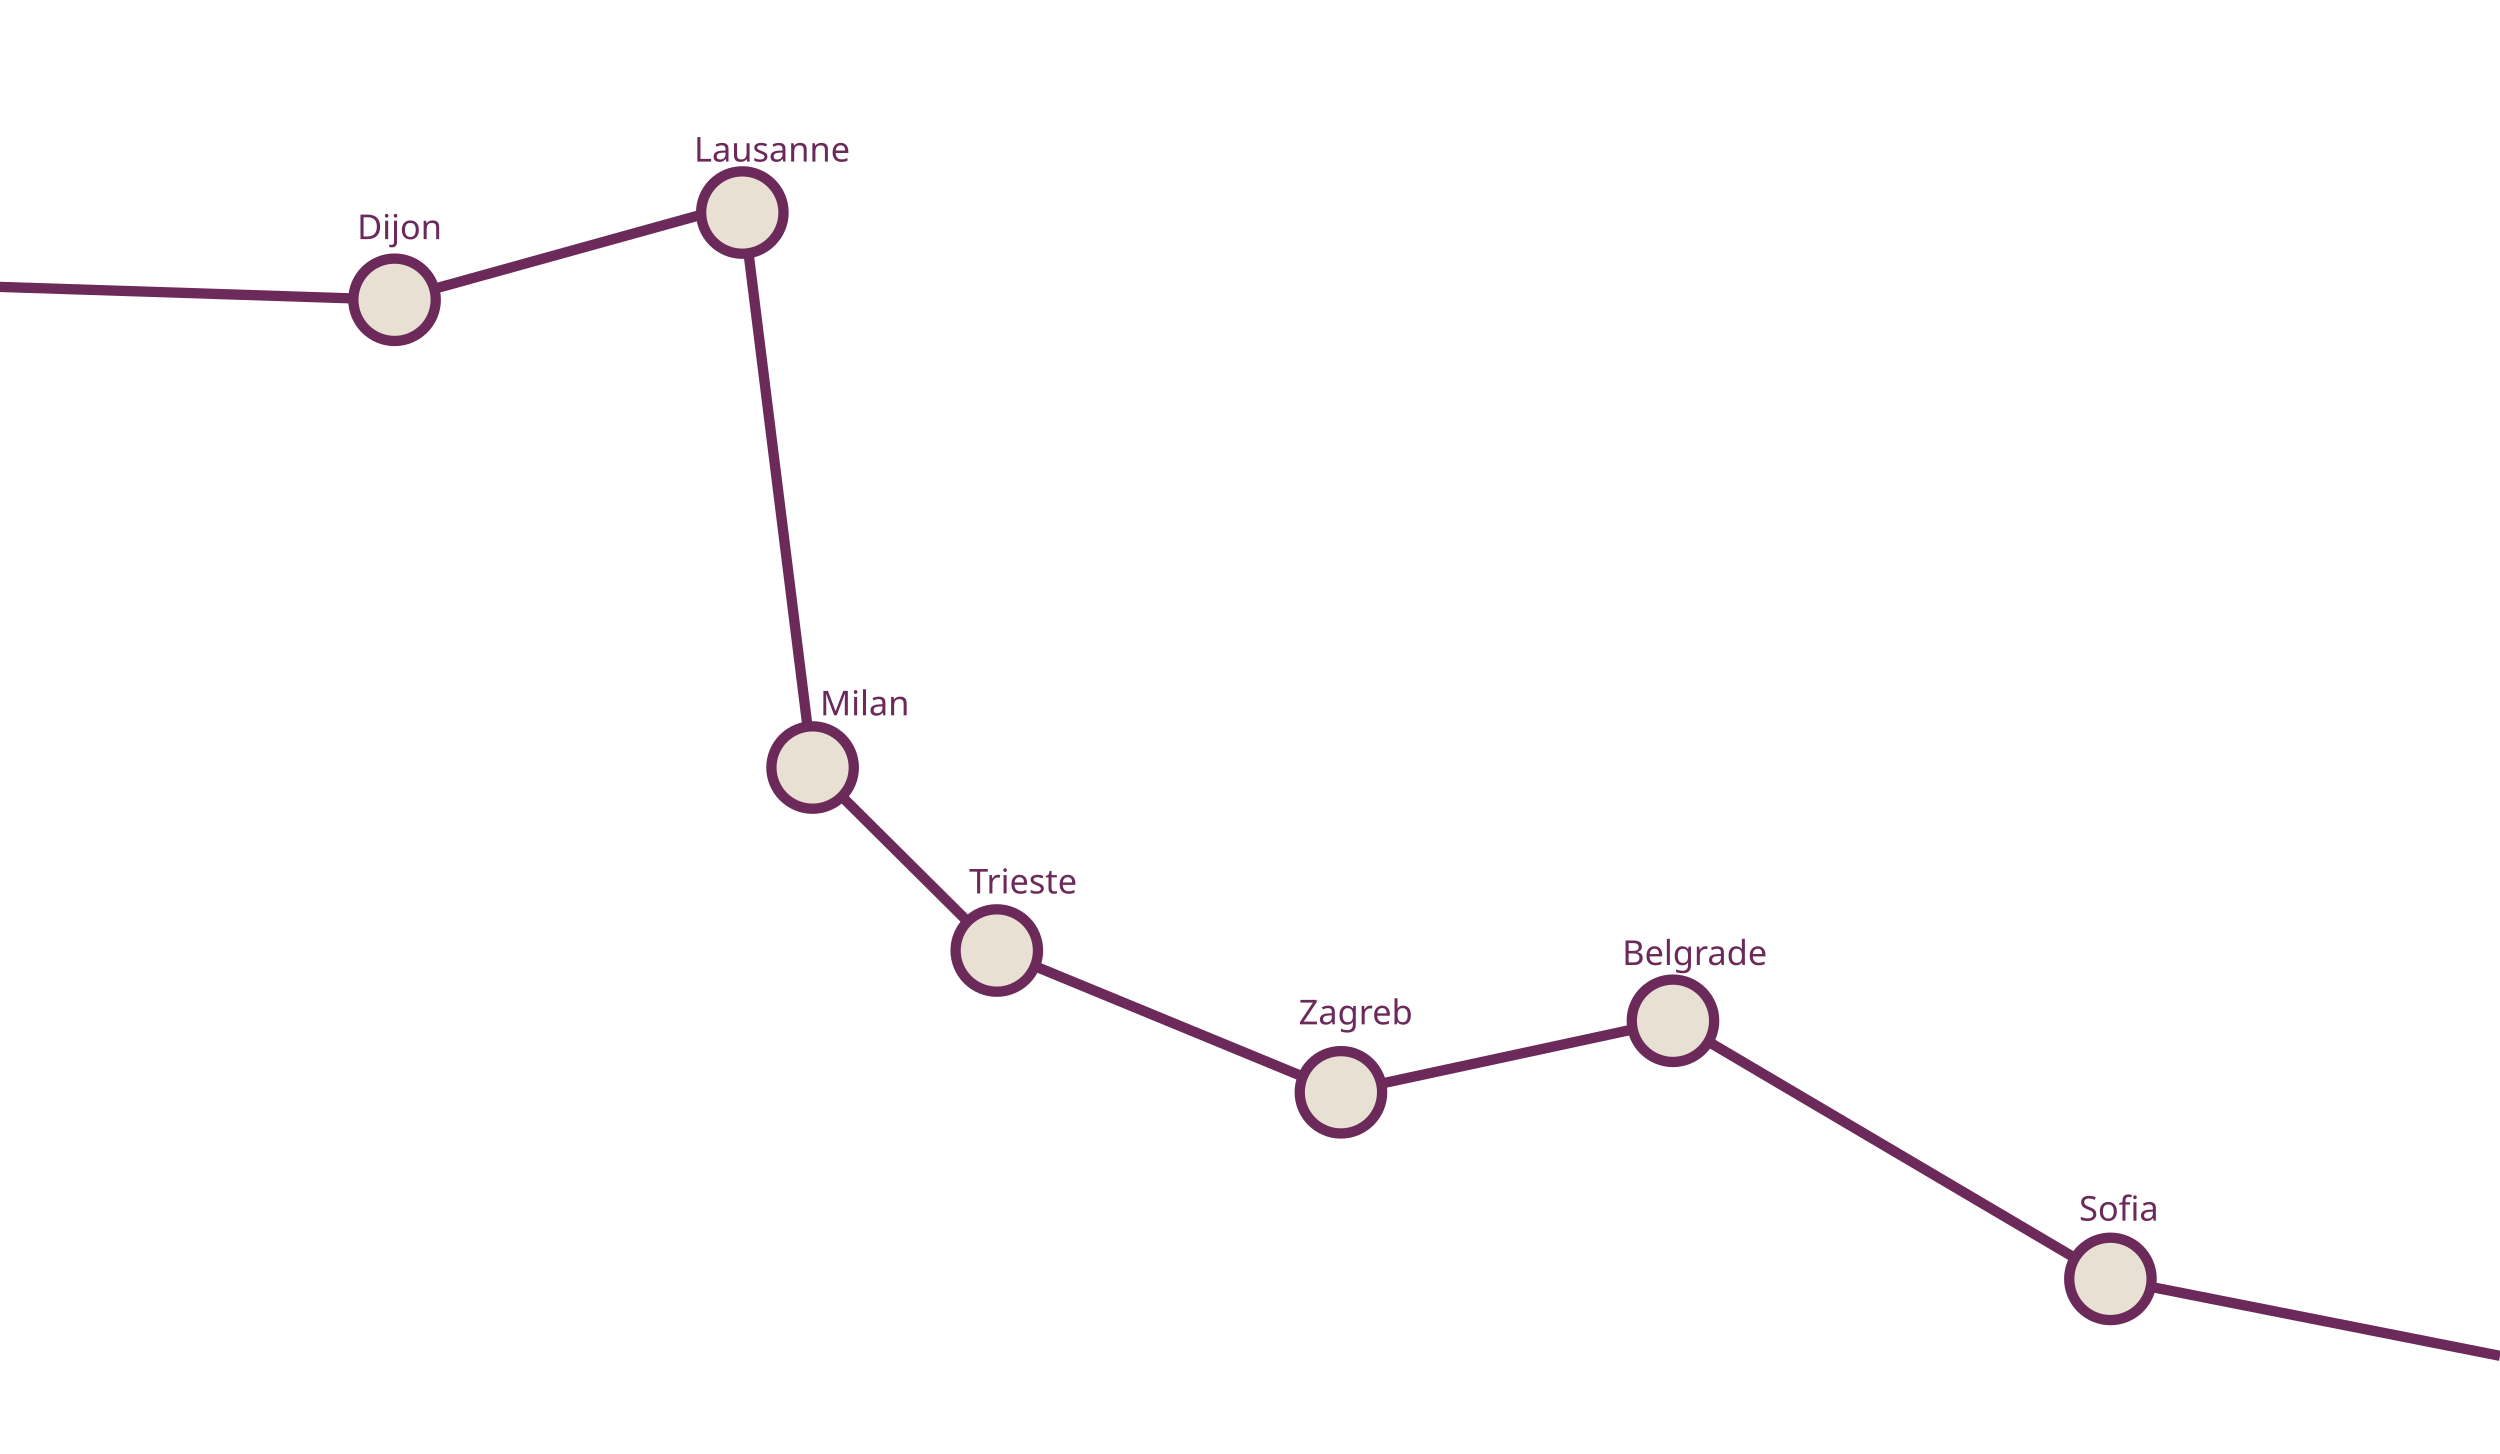
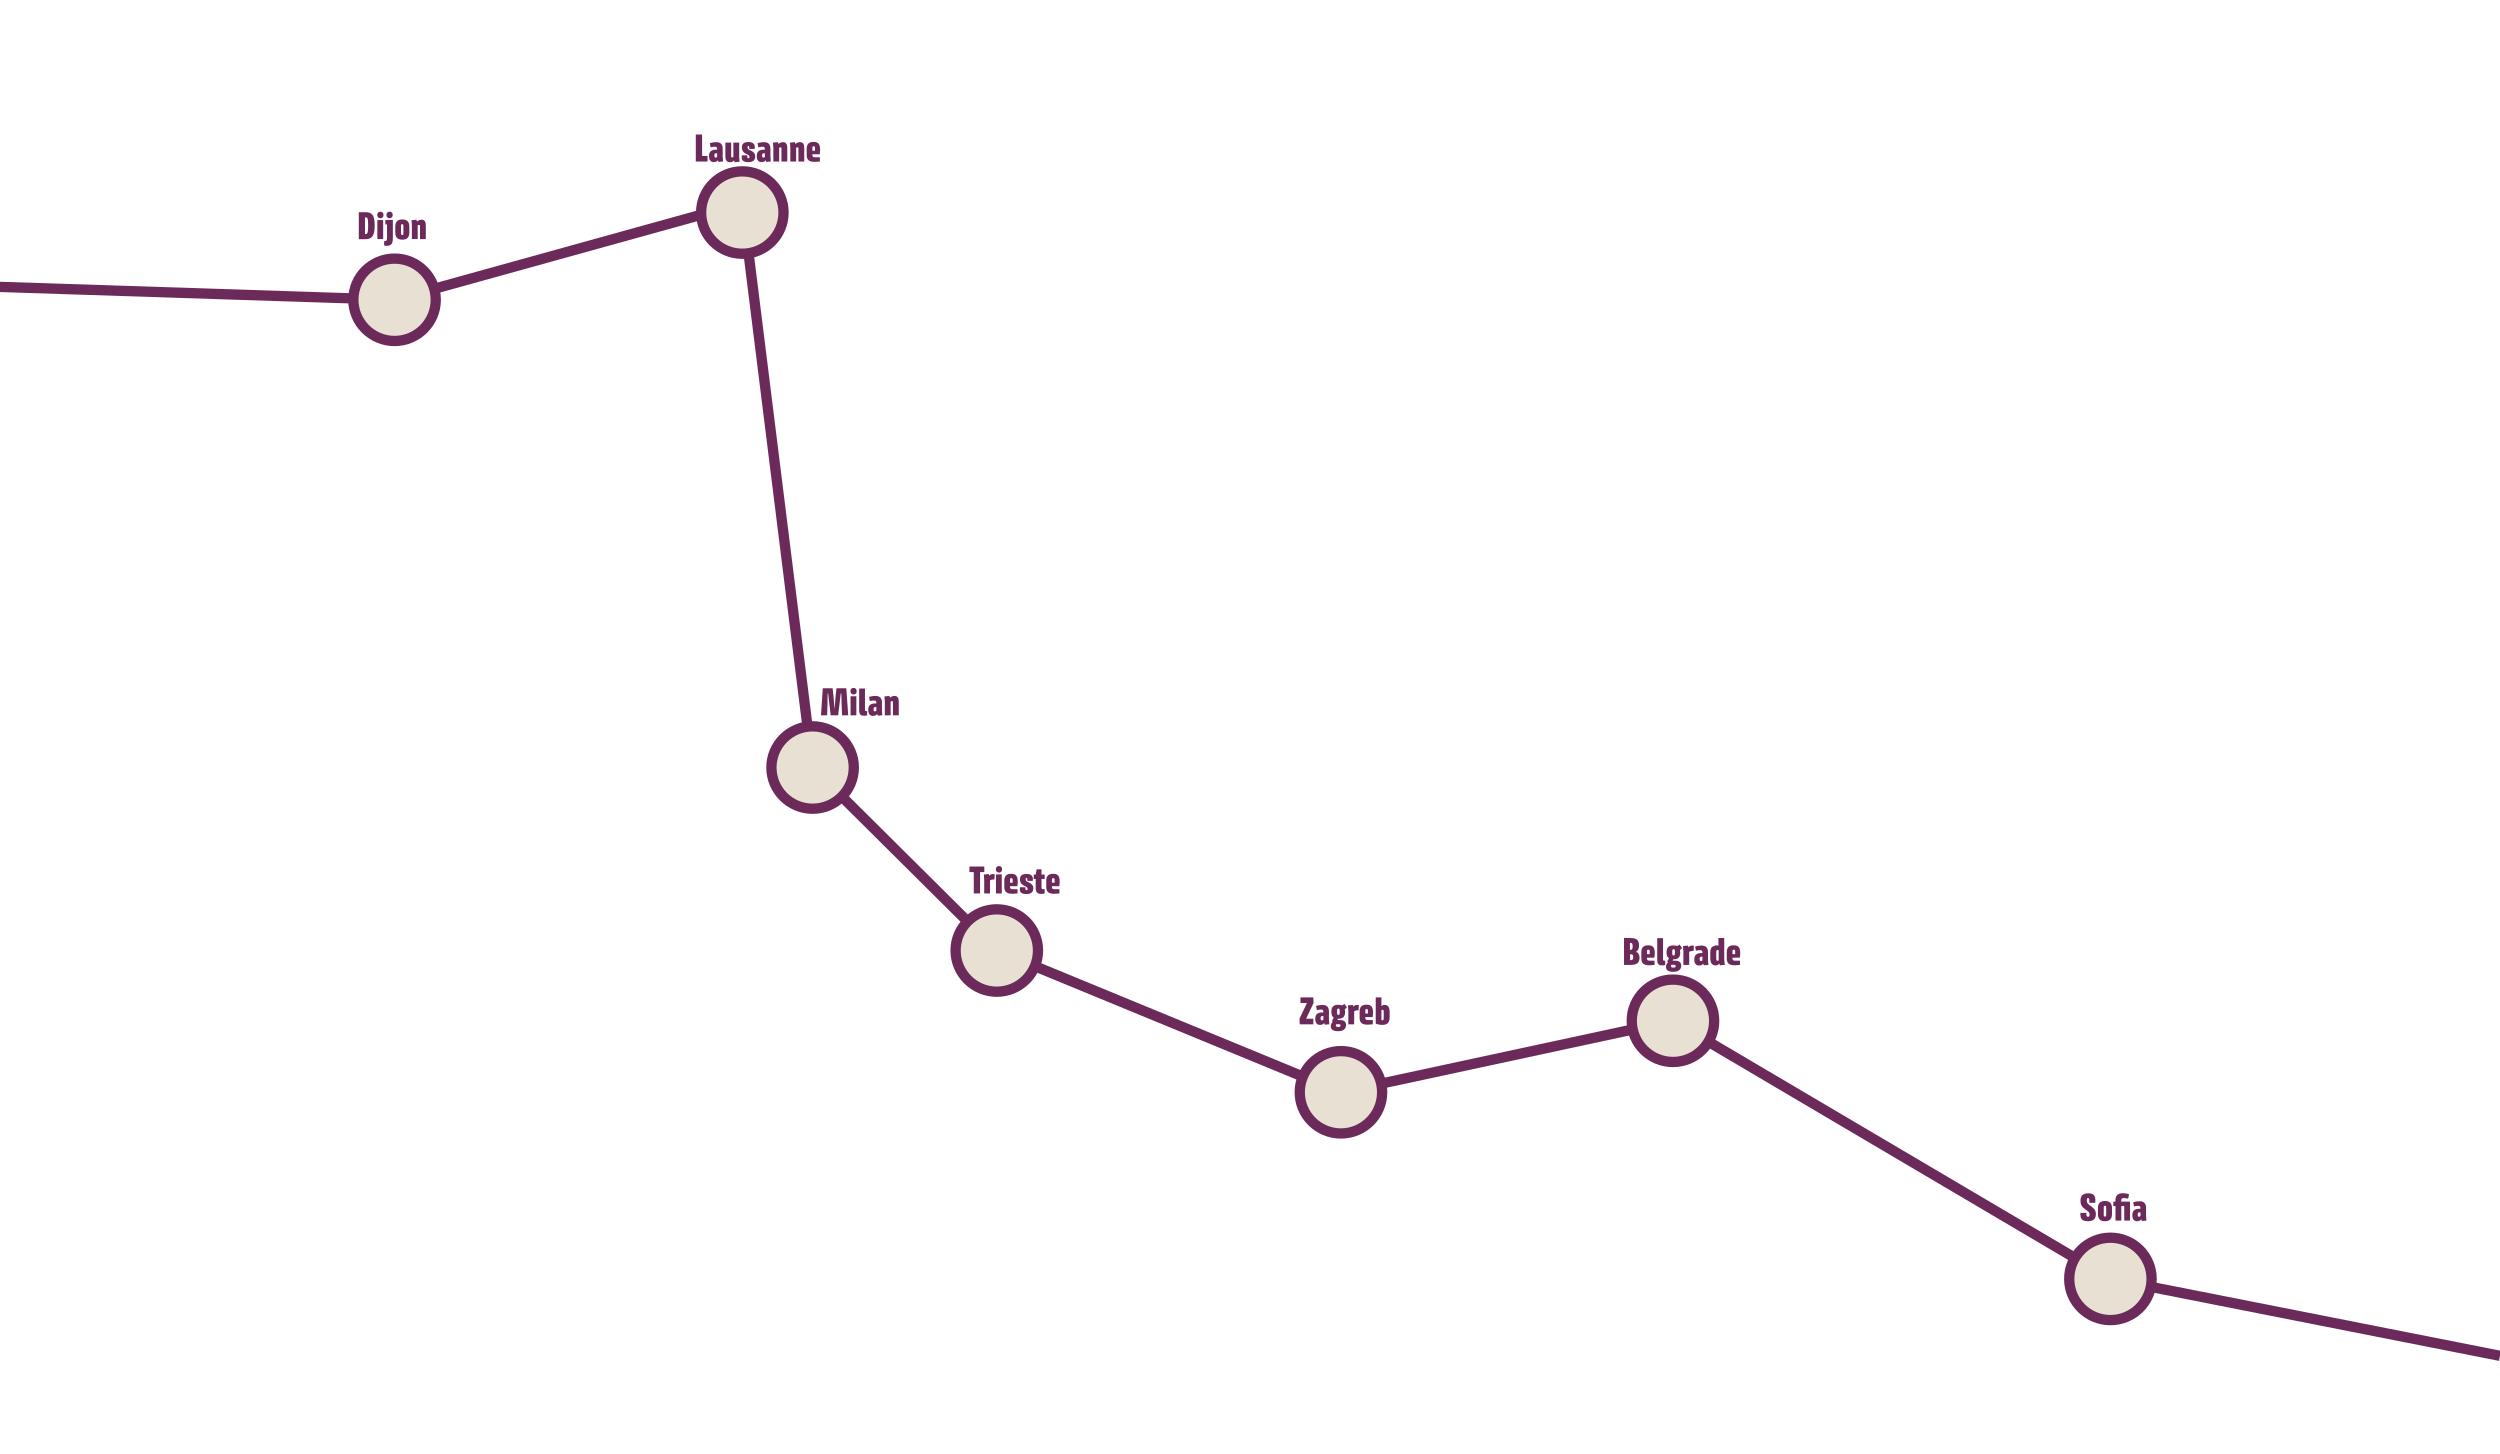
<svg xmlns="http://www.w3.org/2000/svg" version="1.1" id="Laag_1" x="0px" y="0px" viewBox="0 0 2063.1 1199.4" style="enable-background:new 0 0 2063.1 1199.4;" xml:space="preserve">
  <style type="text/css">
	.st0{display:none;}
	.st1{fill:none;stroke:#6C2A5B;stroke-width:8.504;stroke-miterlimit:10;}
	.st2{fill:#E7E0D3;stroke:#6C2A5B;stroke-width:8.504;stroke-miterlimit:10;}
	.st3{fill:none;}
- 	.st4{fill:#6C2A5B;}
- 	.st5{font-family:'AvoryIPE-Bl';}
- 	.st6{font-size:28.346px;}
+ 	.st4{enable-background:new    ;}
+ 	.st5{fill:#6C2A5B;}
</style>
  <g id="Laag_1_00000045599322038817426530000016101630645224441253_" class="st0">
</g>
  <g id="Laag_3">
    <polyline class="st1" points="-20.4,236.1 325.6,247.4 612.6,167.8 670.6,633.4 822.6,784.4 1106.6,901.4 1380.6,842.4    1741.6,1055.4 2063.1,1118.9  " />
  </g>
  <g id="Laag_2_00000065796071392046933930000000397939757867458746_">
    <circle class="st2" cx="325.6" cy="247.4" r="34" />
    <circle class="st2" cx="612.6" cy="175.4" r="34" />
    <circle class="st2" cx="670.6" cy="633.4" r="34" />
    <circle class="st2" cx="822.6" cy="784.4" r="34" />
    <circle class="st2" cx="1106.6" cy="901.4" r="34" />
    <circle class="st2" cx="1380.6" cy="842.4" r="34" />
    <circle class="st2" cx="1741.6" cy="1055.4" r="34" />
    <rect x="294.7" y="175.1" class="st3" width="137.2" height="44" />
-     <text transform="matrix(1 0 0 1 294.7287 197.3455)" class="st4 st5 st6">Dijon</text>
+     <g class="st4">
+       <path class="st5" d="M301.4,175.1c5.6,0,7.8,2.3,7.8,11c0,8.6-2.2,11.3-7.8,11.3h-5.3v-22.3H301.4z M303.8,186.1    c0-6-0.5-6.7-2.1-6.7h-0.5v13.8h0.5C303.3,193.1,303.8,192,303.8,186.1z" />
+       <path class="st5" d="M311.3,177.4c0-1.7,1.1-2.7,2.6-2.7s2.6,0.9,2.6,2.7c0,1.8-1.1,2.7-2.6,2.7S311.3,179.1,311.3,177.4z     M316.2,181.6v15.7h-4.8v-15.7H316.2z" />
+       <path class="st5" d="M317,199c1.7,0,2.4-0.1,2.4-2.7v-11.1h-1.4v-3.7h6.2v15.3c0,4.5-1.5,6.1-5.5,6.1l-1.7-0.3V199z M318.9,177.4    c0-1.7,1.1-2.7,2.6-2.7s2.6,0.9,2.6,2.7c0,1.8-1.1,2.7-2.6,2.7S318.9,179.1,318.9,177.4z" />
+       <path class="st5" d="M326.2,187.1c0-3.7,1.5-6,5.8-6c4.3,0,5.8,2.3,5.8,6v4.7c0,3.7-1.5,6-5.8,6c-4.3,0-5.8-2.3-5.8-6V187.1z     M331.9,194c1,0,1-0.8,1-1.9v-5.2c0-1.1,0-1.9-1-1.9c-1,0-1,0.8-1,1.9v5.2C331,193.2,331,194,331.9,194z" />
+       <path class="st5" d="M351.4,186.1v11.2h-4.8v-10.6c0-0.9-0.3-1.1-0.8-1.1c-0.5,0-0.9,0.2-1.1,0.4v11.3h-4.8v-11.1l-0.3-4.5    l4.1-0.4l0.4,1.5c0.9-0.7,1.9-1.5,3.9-1.5C350.3,181.3,351.4,182.9,351.4,186.1z" />
+     </g>
    <rect x="572.7" y="111.1" class="st3" width="137.2" height="44" />
-     <text transform="matrix(1 0 0 1 572.7288 133.3455)" class="st4 st5 st6">Lausanne</text>
+     <g class="st4">
+       <path class="st5" d="M579.4,111.1v17.6h4.5v4.6h-9.7v-22.3H579.4z" />
+       <path class="st5" d="M589.1,133.8c-2.6,0-4-1.7-4-5c0-3.7,1.9-5.3,5.9-5.3h0.8v-0.3c0-1.7-0.5-2.1-2-2.1c-1,0-2.3,0.2-3.4,0.5    l-0.6-3.5c1.7-0.5,3.4-0.8,5.2-0.8c3.6,0,5.4,1.7,5.4,5.5v6.3l0.3,4.2l-3.8,0.3l-0.4-1.4C592.1,132.8,591.1,133.8,589.1,133.8z     M589.5,128.4c0,1.2,0.4,1.7,1,1.7c0.6,0,0.9-0.3,1.3-0.5v-3.1h-0.7C590,126.5,589.5,126.9,589.5,128.4z" />
+       <path class="st5" d="M598.6,129v-11.3h4.8v11.1c0,0.9,0.3,1.1,0.8,1.1c0.5,0,0.8-0.2,1-0.3v-11.9h4.8v11.3l0.3,4.5l-4.1,0.4    l-0.4-1.5c-0.7,0.7-1.6,1.5-3.4,1.5C600,133.8,598.6,132.5,598.6,129z" />
+       <path class="st5" d="M622.9,121.6l-0.1,1.3h-4.5v-1.3c0-0.7-0.1-1.1-0.7-1.1c-0.5,0-0.7,0.3-0.7,1.1c0,1.7,1.2,2,2.6,2.6    c2.3,1.1,3.7,2.3,3.7,4.8c0,2.8-1.3,4.8-5.6,4.8s-5.5-1.6-5.5-3.8l0.1-1.8h4.5v1c0,0.9,0.2,1.4,0.9,1.4c0.6,0,0.9-0.3,0.9-1.1    c0-1.2-0.8-1.6-2.5-2.4c-2.4-1-3.8-2.8-3.8-5.5c0-2.8,1.7-4.4,5.4-4.4S622.9,118.7,622.9,121.6z" />
+       <path class="st5" d="M628.5,133.8c-2.6,0-4-1.7-4-5c0-3.7,1.9-5.3,5.9-5.3h0.8v-0.3c0-1.7-0.5-2.1-2-2.1c-1,0-2.3,0.2-3.4,0.5    l-0.6-3.5c1.7-0.5,3.4-0.8,5.2-0.8c3.6,0,5.4,1.7,5.4,5.5v6.3l0.3,4.2l-3.8,0.3l-0.4-1.4C631.5,132.8,630.5,133.8,628.5,133.8z     M628.9,128.4c0,1.2,0.4,1.7,1,1.7c0.6,0,0.9-0.3,1.3-0.5v-3.1h-0.7C629.4,126.5,628.9,126.9,628.9,128.4z" />
+       <path class="st5" d="M649.7,122.1v11.2h-4.8v-10.6c0-0.9-0.3-1.1-0.8-1.1c-0.5,0-0.9,0.2-1.1,0.4v11.3h-4.8v-11.1l-0.3-4.5    l4.1-0.4l0.4,1.5c0.9-0.7,1.9-1.5,3.9-1.5C648.6,117.3,649.7,118.9,649.7,122.1z" />
+       <path class="st5" d="M663.7,122.1v11.2h-4.8v-10.6c0-0.9-0.3-1.1-0.8-1.1c-0.5,0-0.9,0.2-1.1,0.4v11.3h-4.8v-11.1l-0.3-4.5    l4.1-0.4l0.4,1.5c0.9-0.7,1.9-1.5,3.9-1.5C662.6,117.3,663.7,118.9,663.7,122.1z" />
+       <path class="st5" d="M670.4,127.4v0.4c0,1.4,0.4,2,2.1,2h4.1v3.5l-4.1,0.3c-5.1,0-6.8-1.8-6.8-5.8v-5c0-3.4,1.4-5.7,5.6-5.7    c4.3,0,5.5,2,5.5,6.8l-0.3,3.4H670.4z M670.4,122.3v2.1h2.2v-2.1c0-1-0.1-1.6-1.1-1.6C670.5,120.6,670.4,121.3,670.4,122.3z" />
+     </g>
    <rect x="676.7" y="568.1" class="st3" width="137.2" height="44" />
-     <text transform="matrix(1 0 0 1 676.7287 590.3455)" class="st4 st5 st6">Milan</text>
+     <g class="st4">
+       <path class="st5" d="M700,590.3h-5.1l-0.4-9.9l-0.2-8.1h-0.5l-0.9,7.8l-1.2,10.2h-6.2l-1.2-10.4l-0.9-7.6H683l-0.1,8l-0.3,10h-5.1    l1.5-22.3h8.1l0.8,7.3l0.8,10.1l0.8-10l0.8-7.4h8.1L700,590.3z" />
+       <path class="st5" d="M701.8,570.4c0-1.7,1.1-2.7,2.6-2.7s2.6,0.9,2.6,2.7c0,1.8-1.1,2.7-2.6,2.7S701.8,572.1,701.8,570.4z     M706.7,574.6v15.7h-4.8v-15.7H706.7z" />
+       <path class="st5" d="M715.6,586.7v3.7l-2.3,0.3c-2.8,0-4.3-0.7-4.3-4.8v-17.7h4.8v17.2c0,1.1,0.1,1.4,1.1,1.4H715.6z" />
+       <path class="st5" d="M720.5,590.8c-2.6,0-4-1.7-4-5c0-3.7,1.9-5.3,5.9-5.3h0.8v-0.3c0-1.7-0.5-2.1-2-2.1c-1,0-2.3,0.2-3.4,0.5    l-0.6-3.5c1.7-0.5,3.4-0.8,5.2-0.8c3.6,0,5.4,1.7,5.4,5.5v6.3l0.3,4.2l-3.8,0.3l-0.4-1.4C723.5,589.8,722.5,590.8,720.5,590.8z     M720.9,585.4c0,1.2,0.4,1.7,1,1.7c0.6,0,0.9-0.3,1.3-0.5v-3.1h-0.7C721.4,583.5,720.9,583.9,720.9,585.4z" />
+       <path class="st5" d="M741.7,579.1v11.2h-4.8v-10.6c0-0.9-0.3-1.1-0.8-1.1c-0.5,0-0.9,0.2-1.1,0.4v11.3h-4.8v-11.1l-0.3-4.5    l4.1-0.4l0.4,1.5c0.9-0.7,1.9-1.5,3.9-1.5C740.6,574.3,741.7,575.9,741.7,579.1z" />
+     </g>
    <rect x="799.7" y="715.1" class="st3" width="137.2" height="44" />
-     <text transform="matrix(1 0 0 1 799.7287 737.3455)" class="st4 st5 st6">Trieste</text>
+     <g class="st4">
+       <path class="st5" d="M812.3,715.1v4.6h-3.5v17.6h-5.2v-17.6H800v-4.6H812.3z" />
+       <path class="st5" d="M819.4,725.8c-0.9,0-1.9,0.3-2.4,0.7v10.8h-4.8v-11.1l-0.3-4.5l4.1-0.4l0.4,1.5c0.5-0.6,1.1-1.5,3-1.5    c0.6,0,1.1,0.1,1.5,0.2l-0.3,4.3C820,725.9,819.8,725.8,819.4,725.8z" />
+       <path class="st5" d="M821.8,717.4c0-1.7,1.1-2.7,2.6-2.7s2.6,0.9,2.6,2.7c0,1.8-1.1,2.7-2.6,2.7S821.8,719.1,821.8,717.4z     M826.7,721.6v15.7h-4.8v-15.7H826.7z" />
+       <path class="st5" d="M833.5,731.4v0.4c0,1.4,0.4,2,2.1,2h4.1v3.5l-4.1,0.3c-5.1,0-6.8-1.8-6.8-5.8v-5c0-3.4,1.4-5.7,5.6-5.7    c4.3,0,5.5,2,5.5,6.8l-0.3,3.4H833.5z M833.5,726.3v2.1h2.2v-2.1c0-1-0.1-1.6-1.1-1.6C833.6,724.6,833.5,725.3,833.5,726.3z" />
+       <path class="st5" d="M852.4,725.6l-0.1,1.3h-4.5v-1.3c0-0.7-0.1-1.1-0.7-1.1c-0.5,0-0.7,0.3-0.7,1.1c0,1.7,1.2,2,2.6,2.6    c2.3,1.1,3.7,2.3,3.7,4.8c0,2.8-1.3,4.8-5.6,4.8s-5.5-1.6-5.5-3.8l0.1-1.8h4.5v1c0,0.9,0.2,1.4,0.9,1.4c0.6,0,0.9-0.3,0.9-1.1    c0-1.2-0.8-1.6-2.5-2.4c-2.4-1-3.8-2.8-3.8-5.5c0-2.8,1.7-4.4,5.4-4.4S852.4,722.7,852.4,725.6z" />
+       <path class="st5" d="M862.1,733.7v3.7l-2.8,0.3c-3.1,0-4.6-1.3-4.6-4.8v-7.5h-1.6v-3.7h1.6l0.8-4.3h4v4.3h2.6v3.7h-2.6v6.4    c0,1.6,0.1,2,1.4,2H862.1z" />
+       <path class="st5" d="M868.1,731.4v0.4c0,1.4,0.4,2,2.1,2h4.1v3.5l-4.1,0.3c-5.1,0-6.8-1.8-6.8-5.8v-5c0-3.4,1.4-5.7,5.6-5.7    c4.3,0,5.5,2,5.5,6.8l-0.3,3.4H868.1z M868.1,726.3v2.1h2.2v-2.1c0-1-0.1-1.6-1.1-1.6C868.2,724.6,868.1,725.3,868.1,726.3z" />
+     </g>
    <rect x="1071.7" y="823.1" class="st3" width="137.2" height="44" />
-     <text transform="matrix(1 0 0 1 1071.729 845.3455)" class="st4 st5 st6">Zagreb</text>
+     <g class="st4">
+       <path class="st5" d="M1078,840.4l0,0.3h5.8v4.6h-11.2l-0.2-4.6l6-12.7l0-0.3h-5.2v-4.6h10.6l0.2,4.6L1078,840.4z" />
+       <path class="st5" d="M1089.4,845.8c-2.6,0-4-1.7-4-5c0-3.7,1.9-5.3,5.9-5.3h0.8v-0.3c0-1.7-0.5-2.1-2-2.1c-1,0-2.3,0.2-3.4,0.5    l-0.6-3.5c1.7-0.5,3.4-0.8,5.2-0.8c3.6,0,5.4,1.7,5.4,5.5v6.3l0.3,4.2l-3.8,0.3l-0.4-1.4C1092.4,844.8,1091.4,845.8,1089.4,845.8z     M1089.8,840.4c0,1.2,0.4,1.7,1,1.7s0.9-0.3,1.3-0.5v-3.1h-0.7C1090.3,838.5,1089.8,838.9,1089.8,840.4z" />
+       <path class="st5" d="M1104.2,840.6l-0.5,1.1l0,0.1h1.9c3.5,0,5.2,1.3,5.2,4.1c0,3-2,5.1-6.5,5.1c-4.3,0-6.1-1.5-6.1-4.2    c0-1.6,0.9-2.8,1.6-3.5l-0.5-1l1.4-2.5c-1.4-0.9-2-2.4-2-4.8c0-4,1.6-5.8,5.7-5.8c1.3,0,2.3,0.2,3.1,0.5l2-1.2l2,2.8l-1.7,1.7    c0.1,0.6,0.2,1.3,0.2,2c0,4-1.6,5.7-5.7,5.7C1104.4,840.6,1104.3,840.6,1104.2,840.6z M1104.3,847.5c1.2,0,2-0.3,2-1.2    c0-1-0.9-1.1-2-1.1h-1.6c-0.2,0.3-0.3,0.7-0.3,1.2C1102.4,847.2,1103.2,847.5,1104.3,847.5z M1105.6,834.9c0-2.1-0.1-2.6-1.1-2.6    c-1,0-1.1,0.5-1.1,2.6c0,2.1,0.1,2.6,1.1,2.6C1105.5,837.6,1105.6,837.1,1105.6,834.9z" />
+       <path class="st5" d="M1119.9,833.8c-0.9,0-1.9,0.3-2.4,0.7v10.8h-4.8v-11.1l-0.3-4.5l4.1-0.4l0.4,1.5c0.5-0.6,1.1-1.5,3-1.5    c0.6,0,1.1,0.1,1.5,0.2l-0.3,4.3C1120.5,833.9,1120.2,833.8,1119.9,833.8z" />
+       <path class="st5" d="M1126.7,839.4v0.4c0,1.4,0.4,2,2.1,2h4.1v3.5l-4.1,0.3c-5.1,0-6.8-1.8-6.8-5.8v-5c0-3.4,1.4-5.7,5.6-5.7    s5.5,2,5.5,6.8l-0.3,3.4H1126.7z M1126.7,834.3v2.1h2.2v-2.1c0-1-0.1-1.6-1.1-1.6S1126.7,833.3,1126.7,834.3z" />
+       <path class="st5" d="M1135.2,823.1h4.8v4.5c0,1.2-0.1,1.9-0.1,2.7c0.5-0.5,1.4-1,2.8-1c2.8,0,4.1,2.1,4.1,6v4.3    c0,4.1-2,6.2-5.9,6.2c-2,0-4.1-0.4-5.6-1V823.1z M1141.9,835c0-1.1-0.2-1.7-0.9-1.7c-0.4,0-0.8,0.3-1,0.4v8.1    c0.4,0.1,0.7,0.2,0.9,0.2c1,0,1-1.1,1-2.5V835z" />
+     </g>
    <rect x="1338.7" y="774.1" class="st3" width="137.2" height="44" />
-     <text transform="matrix(1 0 0 1 1338.729 796.3455)" class="st4 st5 st6">Belgrade</text>
+     <g class="st4">
+       <path class="st5" d="M1345.5,774.1c5,0,7.1,1.6,7.1,6.2c0,2.4-0.8,4.1-2.4,5.1c1.8,0.8,2.8,2.4,2.8,4.9c0,4.3-2.3,6-7.4,6h-5.4    v-22.3H1345.5z M1347.3,780.8c0-2.3-0.5-2.7-2.1-2.7h-0.1v5.8h0.1C1347.1,783.9,1347.3,783,1347.3,780.8z M1347.8,789.9    c0-2-0.6-2.4-2.5-2.4h-0.1v4.9h0.1C1347.2,792.3,1347.8,791.9,1347.8,789.9z" />
+       <path class="st5" d="M1359.2,790.4v0.4c0,1.4,0.4,2,2.1,2h4.1v3.5l-4.1,0.3c-5.1,0-6.8-1.8-6.8-5.8v-5c0-3.4,1.4-5.7,5.6-5.7    c4.3,0,5.5,2,5.5,6.8l-0.3,3.4H1359.2z M1359.2,785.3v2.1h2.2v-2.1c0-1-0.1-1.6-1.1-1.6C1359.3,783.6,1359.2,784.3,1359.2,785.3z" />
+       <path class="st5" d="M1374.2,792.7v3.7l-2.3,0.3c-2.8,0-4.3-0.7-4.3-4.8v-17.7h4.8v17.2c0,1.1,0.1,1.4,1.1,1.4H1374.2z" />
+       <path class="st5" d="M1380.8,791.6l-0.5,1.1l0,0.1h1.9c3.5,0,5.2,1.3,5.2,4.1c0,3-2,5.1-6.5,5.1c-4.3,0-6.1-1.5-6.1-4.2    c0-1.6,0.9-2.8,1.6-3.5l-0.5-1l1.4-2.5c-1.4-0.9-2-2.4-2-4.8c0-4,1.6-5.8,5.7-5.8c1.3,0,2.3,0.2,3.1,0.5l2-1.2l2,2.8l-1.7,1.7    c0.1,0.6,0.2,1.3,0.2,2c0,4-1.6,5.7-5.7,5.7C1381,791.6,1380.9,791.6,1380.8,791.6z M1380.9,798.5c1.2,0,2-0.3,2-1.2    c0-1-0.9-1.1-2-1.1h-1.6c-0.2,0.3-0.3,0.7-0.3,1.2C1379,798.2,1379.7,798.5,1380.9,798.5z M1382.2,785.9c0-2.1-0.1-2.6-1.1-2.6    c-1,0-1.1,0.5-1.1,2.6c0,2.1,0.1,2.6,1.1,2.6C1382,788.6,1382.2,788.1,1382.2,785.9z" />
+       <path class="st5" d="M1396.4,784.8c-0.9,0-1.9,0.3-2.4,0.7v10.8h-4.8v-11.1l-0.3-4.5l4.1-0.4l0.4,1.5c0.5-0.6,1.1-1.5,3-1.5    c0.6,0,1.1,0.1,1.5,0.2l-0.3,4.3C1397.1,784.9,1396.8,784.8,1396.4,784.8z" />
+       <path class="st5" d="M1402.2,796.8c-2.6,0-4-1.7-4-5c0-3.7,1.9-5.3,5.9-5.3h0.8v-0.3c0-1.7-0.5-2.1-2-2.1c-1,0-2.3,0.2-3.4,0.5    l-0.6-3.5c1.7-0.5,3.4-0.8,5.2-0.8c3.6,0,5.4,1.7,5.4,5.5v6.3l0.3,4.2l-3.8,0.3l-0.4-1.4C1405.2,795.8,1404.2,796.8,1402.2,796.8z     M1402.6,791.4c0,1.2,0.4,1.7,1,1.7c0.6,0,0.9-0.3,1.3-0.5v-3.1h-0.7C1403.1,789.5,1402.6,789.9,1402.6,791.4z" />
+       <path class="st5" d="M1423.4,796.3l-4.1,0.3l-0.4-1.4c-0.6,0.7-1.4,1.5-3.2,1.5c-3,0-4.3-2.3-4.3-6.1V786c0-4.1,2-5.8,5.6-5.8    c0.1,0,1,0.1,1.2,0.1c0-0.5-0.1-1.3-0.1-2.4v-3.8h4.8v18.1L1423.4,796.3z M1418.3,784.1c-0.2-0.1-0.5-0.1-0.8-0.1    c-1,0-1.2,0.7-1.2,2v4.6c0,1.6,0.3,2.3,1,2.3c0.5,0,0.8-0.2,1-0.4V784.1z" />
+       <path class="st5" d="M1429.7,790.4v0.4c0,1.4,0.4,2,2.1,2h4.1v3.5l-4.1,0.3c-5.1,0-6.8-1.8-6.8-5.8v-5c0-3.4,1.4-5.7,5.6-5.7    s5.5,2,5.5,6.8l-0.3,3.4H1429.7z M1429.7,785.3v2.1h2.2v-2.1c0-1-0.1-1.6-1.1-1.6S1429.7,784.3,1429.7,785.3z" />
+     </g>
    <rect x="1715.7" y="985.1" class="st3" width="137.2" height="44" />
-     <text transform="matrix(1 0 0 1 1715.729 1007.346)" class="st4 st5 st6">Sofia</text>
+     <g class="st4">
+       <path class="st5" d="M1729.2,990.9l-0.1,1.7h-4.9v-1.1c0-2-0.1-2.8-1-2.8c-0.9,0-1.1,0.5-1.1,2.2c0,4.6,7.5,4.3,7.5,11    c0,3.7-1.8,5.9-6.5,5.9s-6.3-1.8-6.3-5.8l0.1-1.1h4.9v0.9c0,1.7,0.3,2.3,1.3,2.3s1.3-0.4,1.3-1.8c0-4.2-7.5-3.7-7.5-11.4    c0-4,1.7-6.1,6.3-6.1C1727.8,984.7,1729.2,986.6,1729.2,990.9z" />
+       <path class="st5" d="M1731.3,997.1c0-3.7,1.5-6,5.8-6s5.8,2.3,5.8,6v4.7c0,3.7-1.5,6-5.8,6s-5.8-2.3-5.8-6V997.1z M1737.1,1004    c1,0,1-0.8,1-1.9v-5.2c0-1.1,0-1.9-1-1.9s-1,0.8-1,1.9v5.2C1736.1,1003.2,1736.1,1004,1737.1,1004z" />
+       <path class="st5" d="M1745.7,995.3h-1.7v-3.7h1.7v-0.7c0-4.3,2-6.2,6-6.2c2.2,0,4.2,0.4,5.3,0.9l-0.8,3.6c-1-0.2-2.2-0.5-3.4-0.5    c-1.4,0-2.3,0.2-2.3,2.5v0.4h7.3v15.7h-4.8v-12h-2.4v12h-4.8V995.3z" />
+       <path class="st5" d="M1763.7,1007.8c-2.6,0-4-1.7-4-5c0-3.7,1.9-5.3,5.9-5.3h0.8v-0.3c0-1.7-0.5-2.1-2-2.1c-1,0-2.3,0.2-3.4,0.5    l-0.6-3.5c1.7-0.5,3.4-0.8,5.2-0.8c3.6,0,5.4,1.7,5.4,5.5v6.3l0.3,4.2l-3.8,0.3l-0.4-1.4    C1766.7,1006.8,1765.7,1007.8,1763.7,1007.8z M1764.1,1002.4c0,1.2,0.4,1.7,1,1.7s0.9-0.3,1.3-0.5v-3.1h-0.7    C1764.6,1000.5,1764.1,1000.9,1764.1,1002.4z" />
+     </g>
  </g>
</svg>
